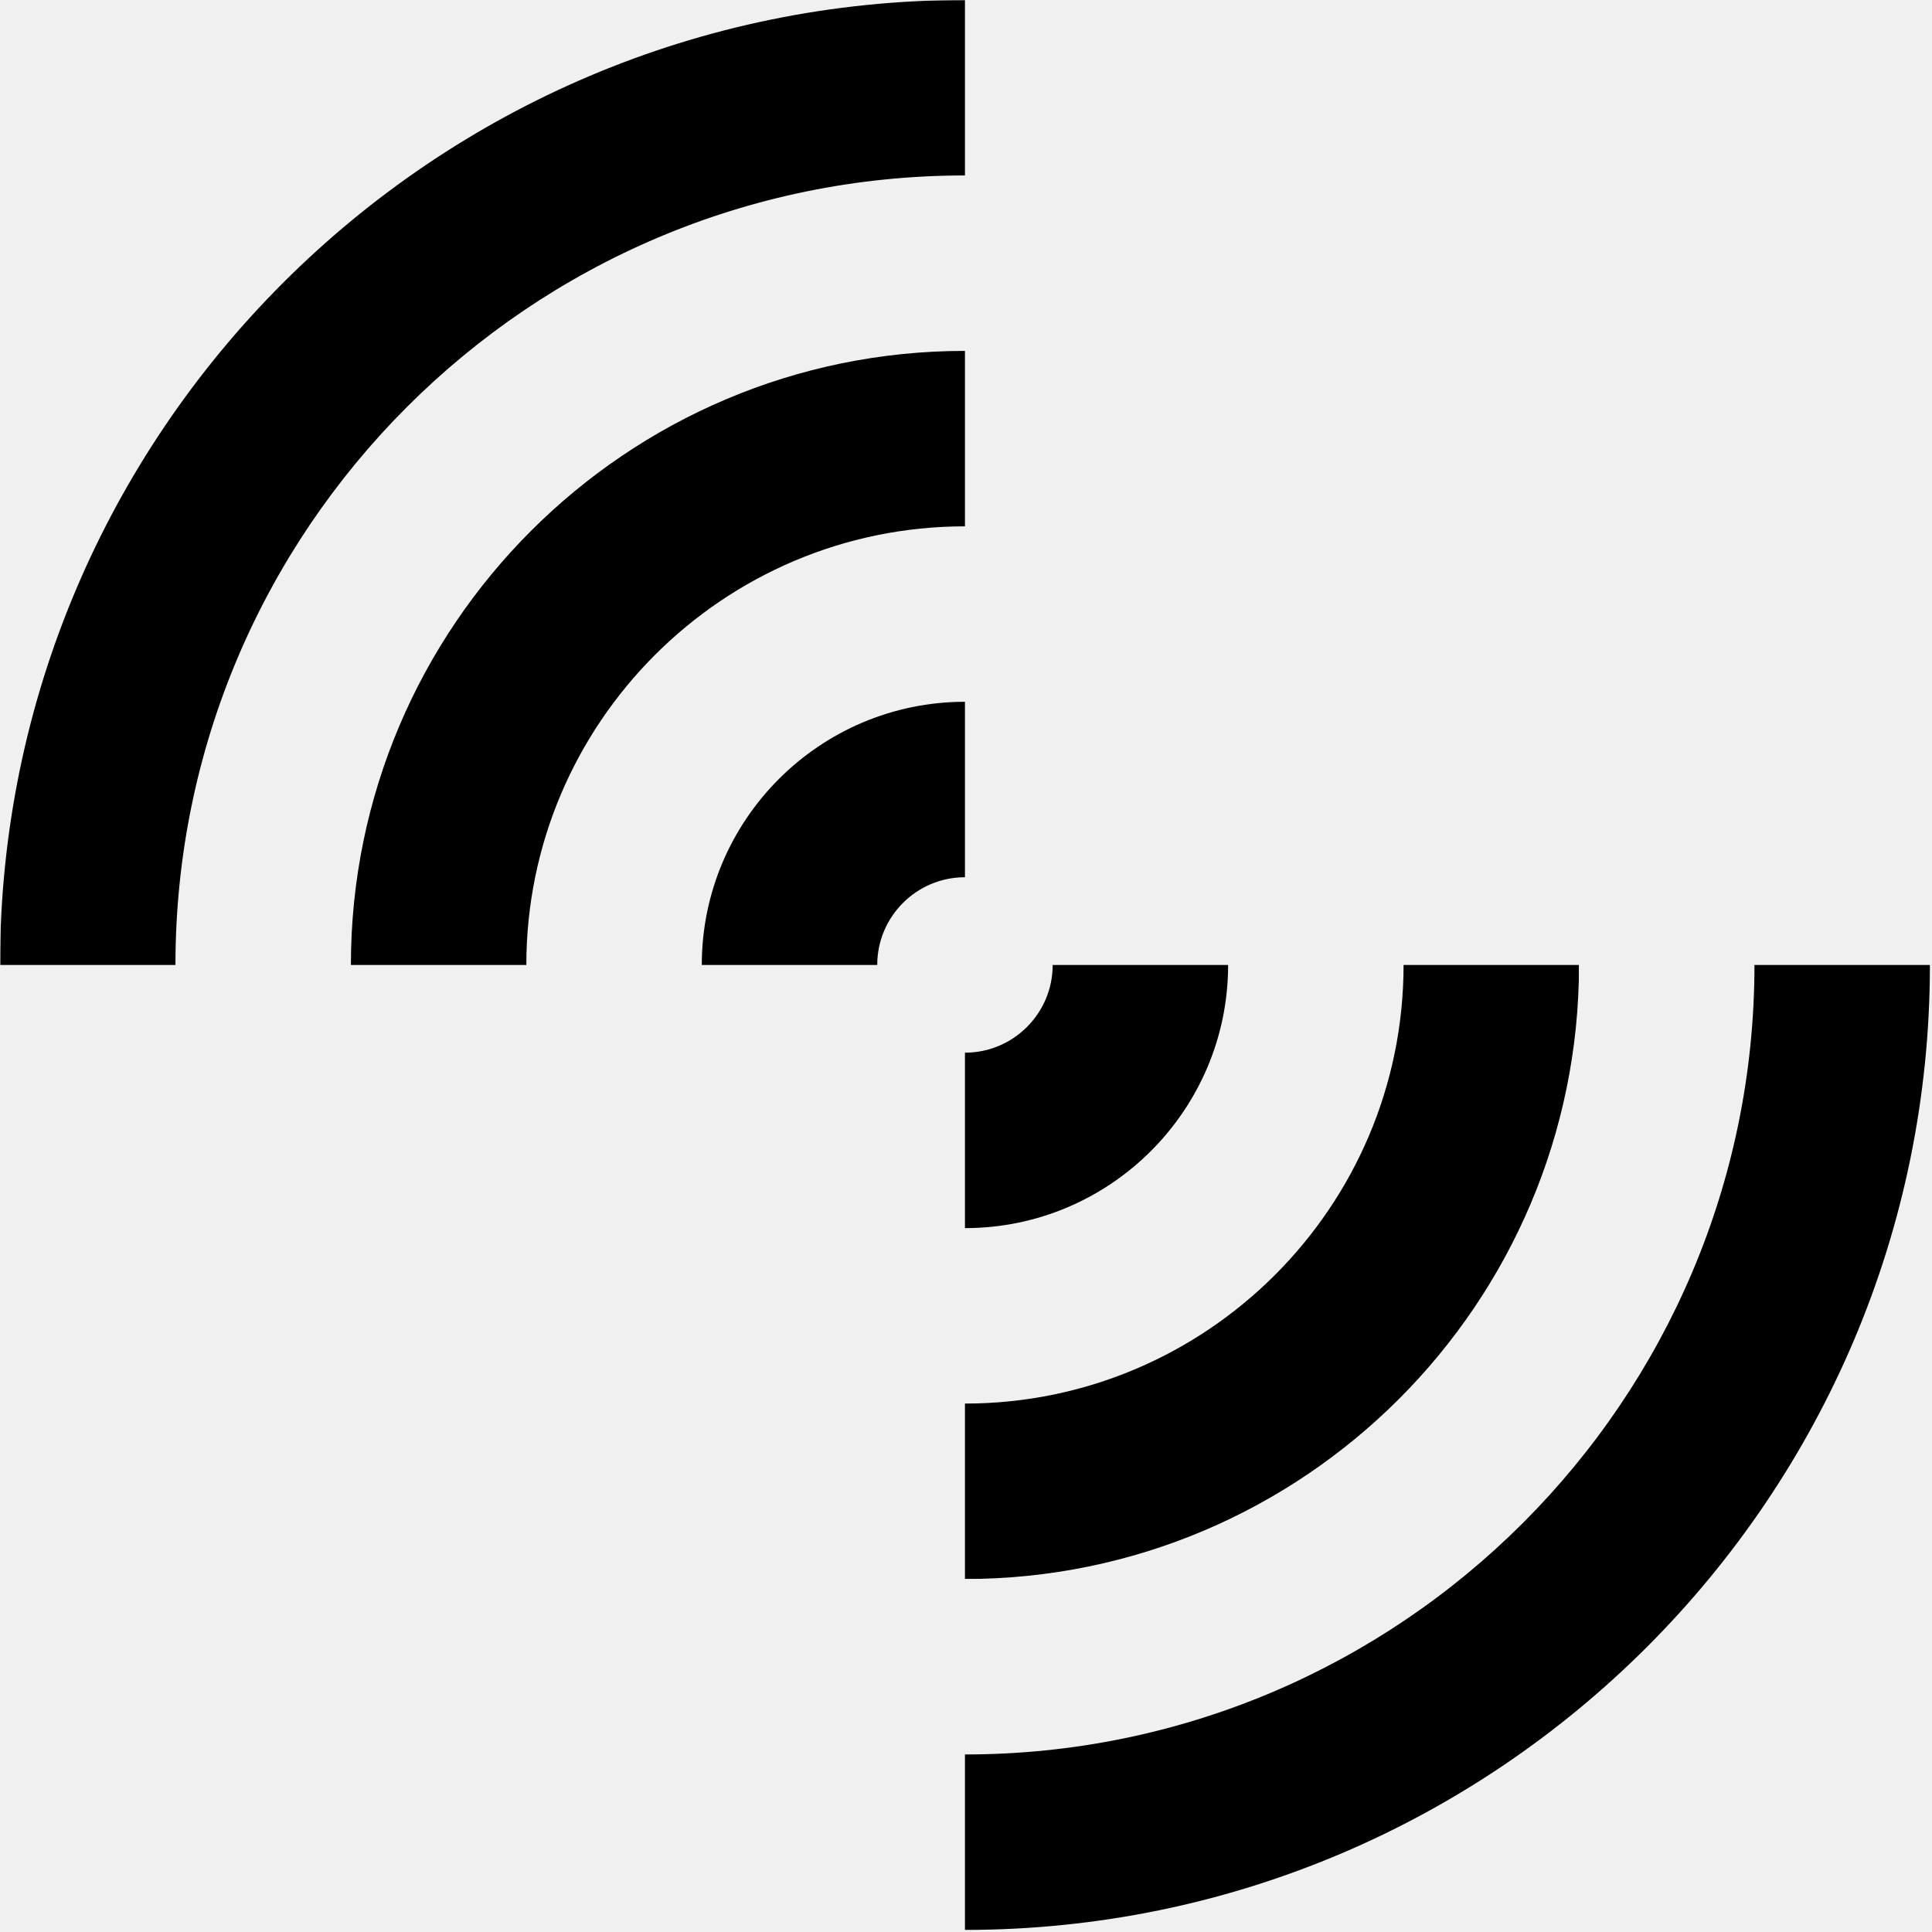
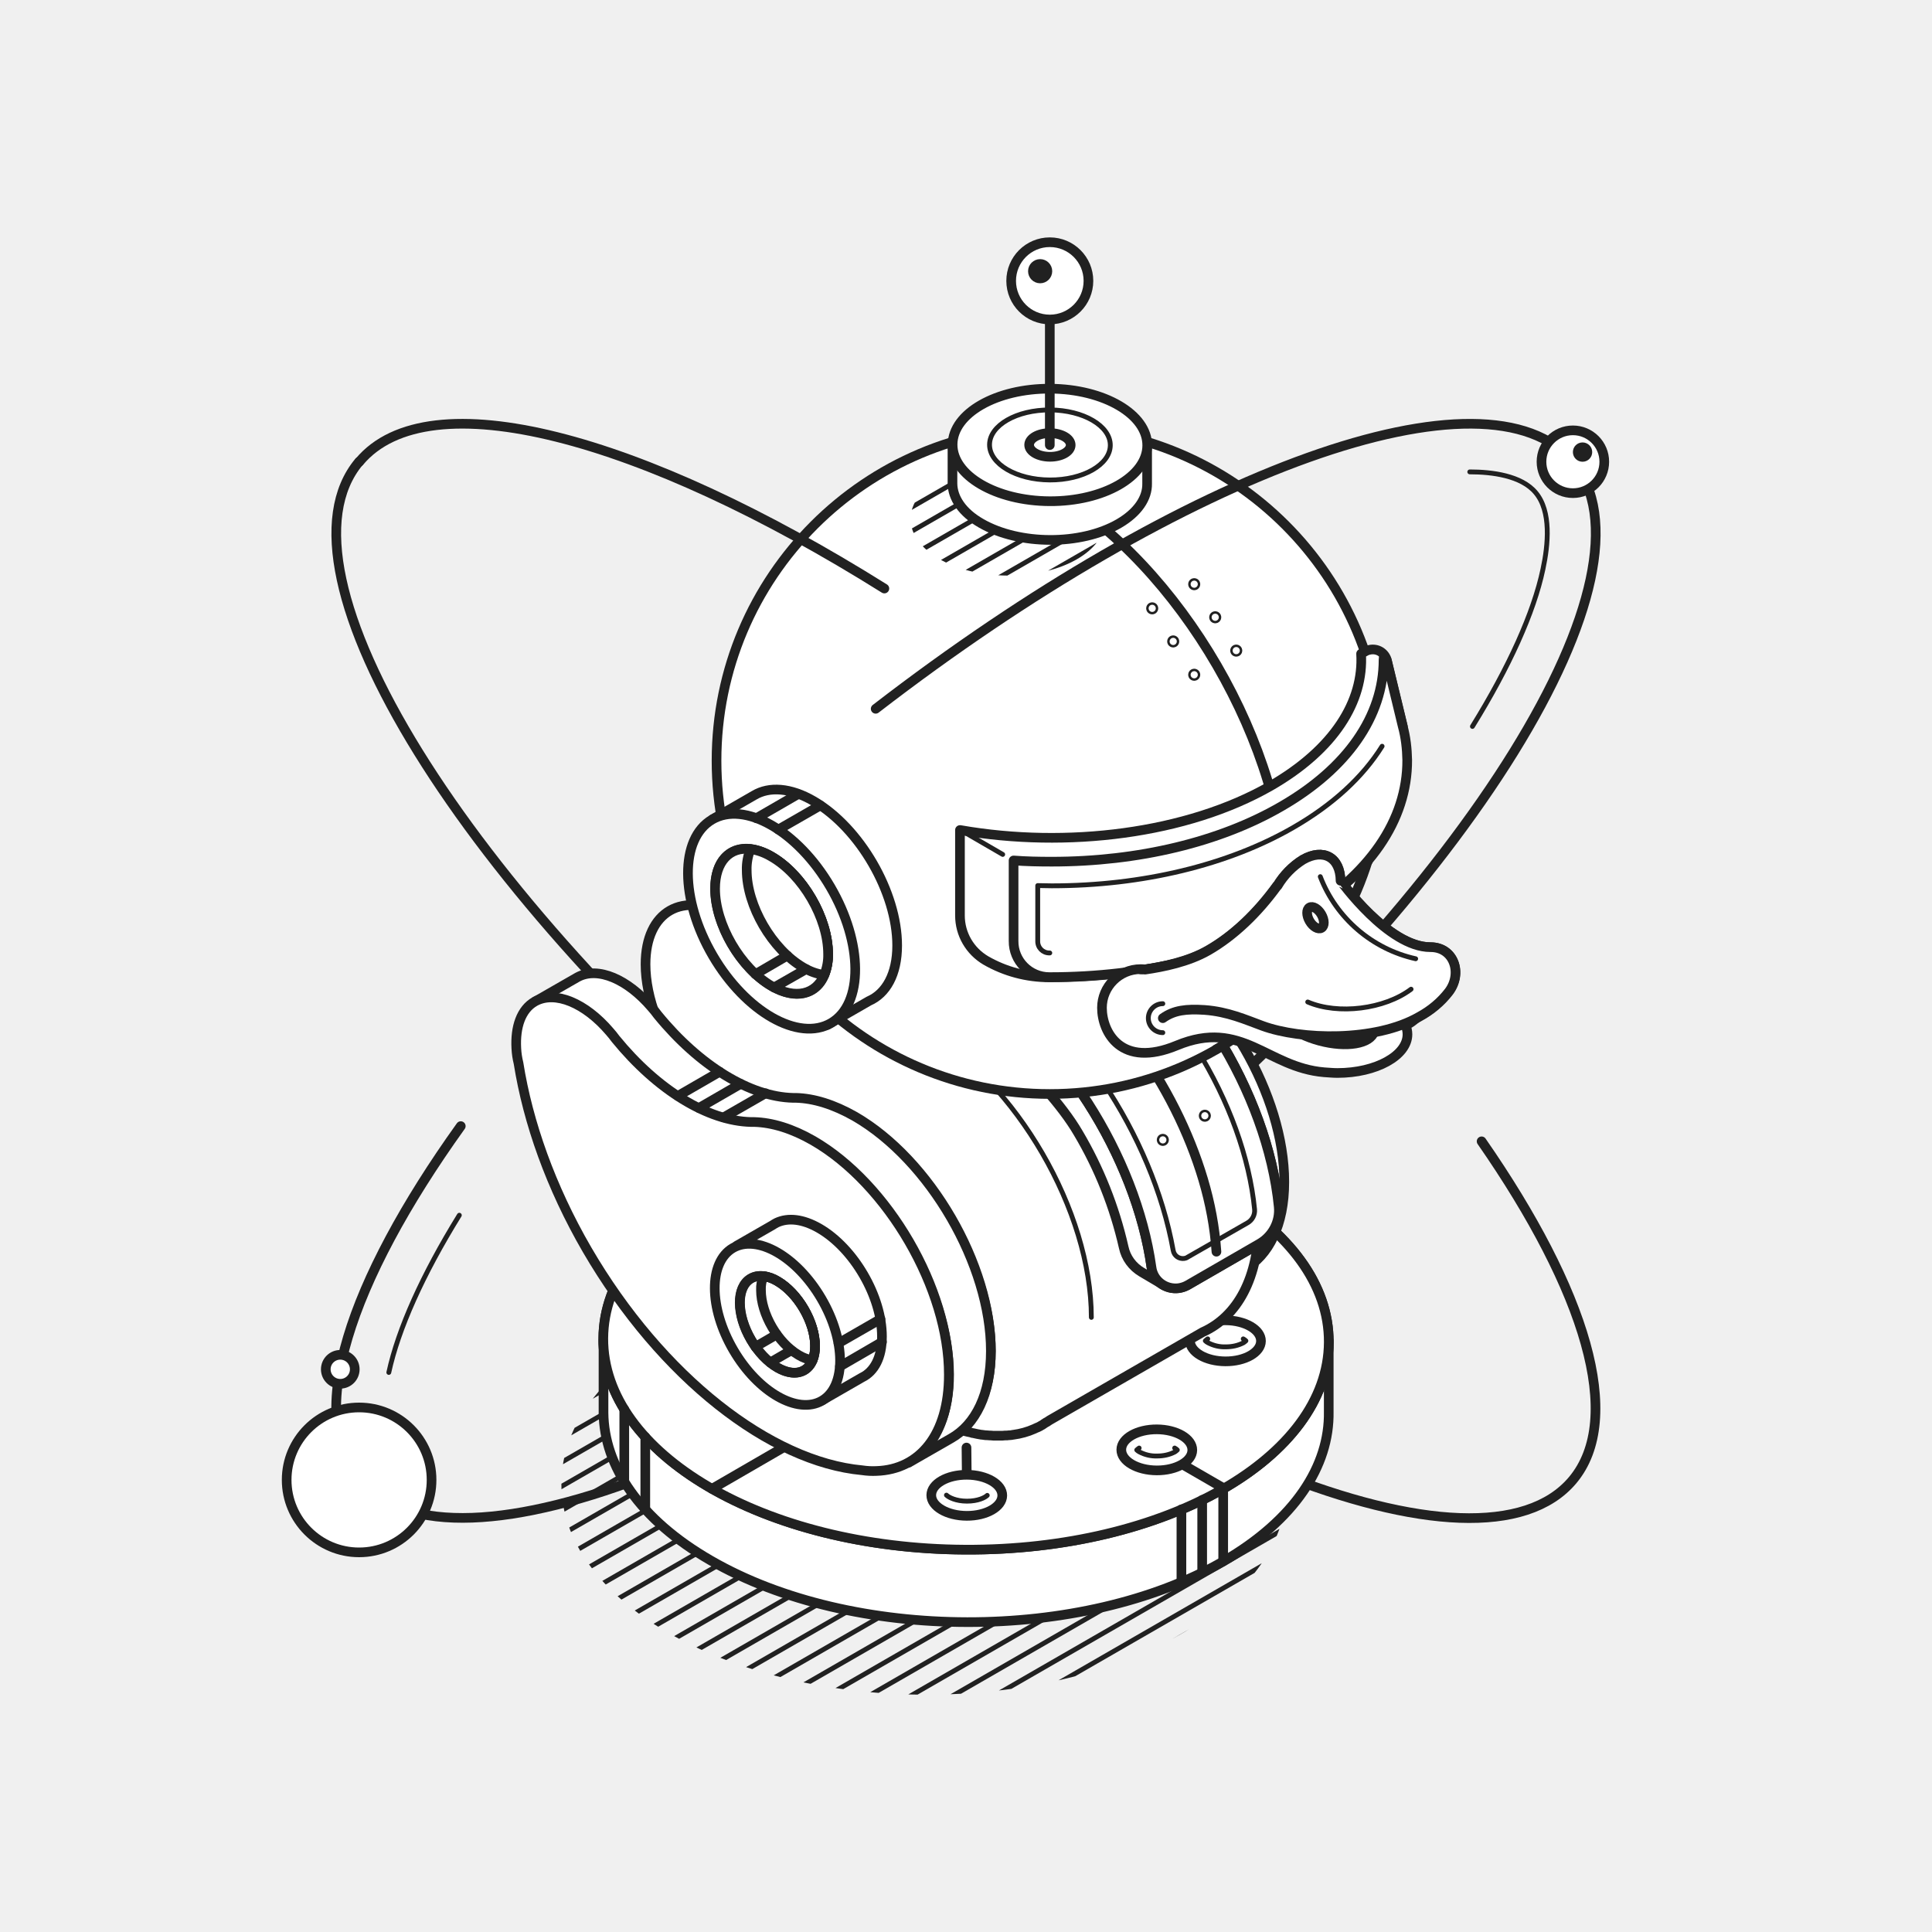
- <svg xmlns="http://www.w3.org/2000/svg" xmlns:xlink="http://www.w3.org/1999/xlink" width="111" height="111" viewBox="0 0 111 111">
-   <defs>
-     <path id="a" d="M.019.013H90.72V90.72H.019z" />
-   </defs>
-   <g fill="none" fill-rule="evenodd">
-     <path fill="#000" d="M55.44 50.4V40.32c-8.339 0-15.12 6.781-15.12 15.12H50.4c0-2.78 2.26-5.04 5.04-5.04zM55.44 70.56c8.339 0 15.12-6.781 15.12-15.12H60.48c0 2.78-2.26 5.04-5.04 5.04v10.08zM55.44 30.24V20.16c-19.455 0-35.28 15.825-35.28 35.28h10.08c0-13.896 11.304-25.2 25.2-25.2z" />
-     <g>
-       <mask id="b" fill="#fff">
-         <use xlink:href="#a" />
-       </mask>
-       <path fill="#000" d="M55.44 80.64v10.08c19.455 0 35.28-15.825 35.28-35.28H80.64c0 13.896-11.304 25.2-25.2 25.2zM0 55.44h10.08c0-25.01 20.35-45.36 45.36-45.36V0C24.87 0 0 24.87 0 55.44z" mask="url(#b)" />
+ <svg xmlns="http://www.w3.org/2000/svg" xmlns:xlink="http://www.w3.org/1999/xlink" version="1.1" id="Isolation_Mode" x="0px" y="0px" viewBox="0 0 800 800" style="enable-background:new 0 0 800 800;" xml:space="preserve">
+   <style type="text/css">
+ 	.st0{fill:none;stroke:#212121;stroke-width:4;stroke-linecap:round;stroke-linejoin:round;}
+ 	.st1{fill:none;stroke:#212121;stroke-width:2;stroke-linecap:round;stroke-linejoin:round;}
+ 	.st2{fill:#FFFFFF;stroke:#212121;stroke-width:4;stroke-linecap:round;stroke-linejoin:round;}
+ 	.st3{clip-path:url(#SVGID_2_);}
+ 	.st4{clip-path:url(#SVGID_4_);}
+ 	.st5{fill:#212121;stroke:#212121;stroke-width:4;stroke-linecap:round;stroke-linejoin:round;}
+ </style>
+   <path class="st0" d="M651.3,191.2c38.3,45.7-43.1,177.1-181.8,293.6S187.1,658.5,148.7,612.8c-22.3-26.5-4.2-81.9,42.1-146.5" />
+   <path class="st1" d="M161,568.3c3.9-18,14-40.5,29.2-65.1" />
+   <path class="st1" d="M608.6,195.4c9.2,0,21.4,1.5,27.3,8.6c6.5,7.7,5.2,21.5,3,31.7c-3.8,18-14,40.5-29.2,65.1" />
+   <circle class="st2" cx="148.7" cy="612.8" r="30" />
+   <circle class="st2" cx="140.9" cy="567" r="6" />
+   <path class="st0" d="M148.7,191.2c-38.3,45.7,43.1,177.1,181.8,293.6s282.3,173.8,320.7,128.1c21.5-25.7,5.3-78.4-37.7-140.3" />
+   <g>
+     <defs>
+       <ellipse id="SVGID_1_" transform="matrix(5.410451e-03 -1 1 5.410451e-03 -234.413 994.3013)" cx="382.6" cy="615" rx="86.7" ry="150.2" />
+     </defs>
+     <clipPath id="SVGID_2_">
+       <use xlink:href="#SVGID_1_" style="overflow:visible;" />
+     </clipPath>
+     <g class="st3">
+       <line class="st1" x1="-138.2" y1="769.1" x2="661.9" y2="308.1" />
+       <line class="st1" x1="-138.2" y1="779.1" x2="661.9" y2="318.1" />
+       <line class="st1" x1="-138.2" y1="789.1" x2="661.9" y2="328.1" />
+       <line class="st1" x1="-138.2" y1="799.1" x2="661.9" y2="338.1" />
+       <line class="st1" x1="-138.2" y1="809.1" x2="661.9" y2="348.1" />
+       <line class="st1" x1="-138.2" y1="819.1" x2="661.9" y2="358.1" />
+       <line class="st1" x1="-138.2" y1="829.1" x2="661.9" y2="368.1" />
+       <line class="st1" x1="-138.2" y1="839.1" x2="661.9" y2="378.1" />
+       <line class="st1" x1="-138.2" y1="849.1" x2="661.9" y2="388.1" />
+       <line class="st1" x1="-138.2" y1="859.1" x2="661.9" y2="398.1" />
+       <line class="st1" x1="-138.2" y1="869.1" x2="661.9" y2="408.1" />
+       <line class="st1" x1="-138.2" y1="879.1" x2="661.9" y2="418.1" />
+       <line class="st1" x1="-138.2" y1="889.1" x2="661.9" y2="428.1" />
+       <line class="st1" x1="-138.2" y1="899.1" x2="661.9" y2="438.1" />
+       <line class="st1" x1="-138.2" y1="909.1" x2="661.9" y2="448.1" />
+       <line class="st1" x1="-138.2" y1="919.1" x2="661.9" y2="458.1" />
+       <line class="st1" x1="-138.2" y1="929.1" x2="661.9" y2="468.1" />
+       <line class="st1" x1="-138.2" y1="939.1" x2="661.9" y2="478.1" />
+       <line class="st1" x1="-138.2" y1="949.1" x2="661.9" y2="488.1" />
+       <line class="st1" x1="-138.2" y1="959.1" x2="661.9" y2="498.1" />
+       <line class="st1" x1="-138.2" y1="969.1" x2="661.9" y2="508.1" />
+       <line class="st1" x1="-138.2" y1="979.1" x2="661.9" y2="518.1" />
+       <line class="st1" x1="-138.2" y1="989.1" x2="661.9" y2="528.1" />
+       <line class="st1" x1="-138.2" y1="999.1" x2="661.9" y2="538.1" />
+       <line class="st1" x1="-138.2" y1="1009.1" x2="661.9" y2="548.1" />
+       <line class="st1" x1="-138.2" y1="1019.1" x2="661.9" y2="558.1" />
+       <line class="st1" x1="-138.2" y1="1029.1" x2="661.9" y2="568.1" />
+       <line class="st1" x1="-138.2" y1="1039.1" x2="661.9" y2="578.1" />
+       <line class="st1" x1="-138.2" y1="1049.1" x2="661.9" y2="588.1" />
+       <line class="st1" x1="-138.2" y1="1059.1" x2="661.9" y2="598.1" />
+       <line class="st1" x1="-138.2" y1="1069.1" x2="661.9" y2="608.1" />
+       <line class="st1" x1="-138.2" y1="1079.1" x2="661.9" y2="618.1" />
+       <line class="st1" x1="-138.2" y1="1089.1" x2="661.9" y2="628.1" />
+       <line class="st1" x1="-138.2" y1="1099.1" x2="661.9" y2="638.1" />
+       <line class="st1" x1="-138.2" y1="1109.1" x2="661.9" y2="648.1" />
    </g>
-     <path fill="#000" d="M110.88 55.44H100.8c0 25.01-20.35 45.36-45.36 45.36v10.08c30.57 0 55.44-24.87 55.44-55.44z" />
  </g>
+   <path class="st2" d="M550.2,584.5V555h-9.6c-7.3-11.3-18.9-22-34.7-31.1c-58.8-34-153.9-34.1-212.4-0.4c-16,9.2-27.5,20-34.7,31.5  h-8.9v30l0,0c0.2,22.1,15,44.2,44.3,61.1c58.8,34,153.9,34.1,212.4,0.4C536.1,629.4,550.6,607,550.2,584.5z" />
+   <ellipse transform="matrix(5.410451e-03 -1 1 5.410451e-03 -157.1486 951.9761)" class="st2" cx="400" cy="555" rx="86.7" ry="150.2" />
+   <ellipse transform="matrix(5.410451e-03 -1 1 5.410451e-03 -157.1486 951.9761)" class="st2" cx="400" cy="555" rx="37.4" ry="64.7" />
+   <ellipse transform="matrix(5.410451e-03 -1 1 5.410451e-03 -157.1486 951.9761)" class="st2" cx="400" cy="555" rx="86.7" ry="150.2" />
+   <path class="st0" d="M399.7,493c59.3,0.1,107.6,28,107.8,62.2" />
+   <path class="st0" d="M399.9,528.2c25.6,0,46.5,12.1,46.5,26.9s-20.6,26.8-46.2,26.7s-46.5-12.1-46.5-26.9" />
+   <ellipse transform="matrix(5.410451e-03 -1 1 5.410451e-03 -157.1486 951.9761)" class="st0" cx="400" cy="555" rx="12.7" ry="22" />
+   <ellipse transform="matrix(5.410451e-03 -1 1 5.410451e-03 -203.2076 905.5051)" class="st2" cx="353.6" cy="554.9" rx="8.5" ry="14.7" />
+   <ellipse transform="matrix(5.410451e-03 -1 1 5.410451e-03 -130.4937 925.2057)" class="st2" cx="399.9" cy="528.2" rx="8.5" ry="14.7" />
+   <ellipse transform="matrix(9.999500e-03 -0.9999 0.9999 9.999500e-03 -97.6831 891.7545)" class="st2" cx="401.5" cy="495.2" rx="8.5" ry="14.7" />
+   <ellipse transform="matrix(5.409670e-03 -1 1 5.409670e-03 -50.5008 1059.608)" class="st2" cx="507.4" cy="555.2" rx="8.5" ry="14.7" />
+   <path class="st1" d="M514.8,554.4c0.4,0.2,0.8,0.5,1.1,0.8c-0.3,0.3-0.6,0.5-1,0.8c-2.3,1.2-4.8,1.7-7.3,1.7  c-2.6,0.1-5.1-0.5-7.4-1.7c-0.4-0.2-0.8-0.5-1.1-0.8c0.3-0.3,0.7-0.6,1-0.8" />
+   <line class="st0" x1="505.9" y1="493.9" x2="454.2" y2="523.7" />
+   <line class="st0" x1="337.8" y1="591.6" x2="294.8" y2="616.5" />
+   <line class="st0" x1="479.1" y1="600.3" x2="506.8" y2="616.3" />
+   <line class="st0" x1="288.9" y1="554.8" x2="323.1" y2="554.9" />
+   <ellipse transform="matrix(5.410451e-03 -1 1 5.410451e-03 -267.446 840.675)" class="st2" cx="288.9" cy="554.8" rx="8.5" ry="14.7" />
+   <line class="st0" x1="400.4" y1="619.2" x2="400.2" y2="599.4" />
+   <ellipse transform="matrix(5.410451e-03 -1 1 5.410451e-03 -220.9457 1016.127)" class="st2" cx="400.3" cy="619.1" rx="8.5" ry="14.7" />
+   <path class="st1" d="M408.8,619.2c-0.9,0.9-3.8,2.4-8.4,2.4l0,0c-4.6,0-7.6-1.6-8.5-2.5" />
+   <ellipse transform="matrix(5.410451e-03 -1 1 5.410451e-03 -123.8851 1076.113)" class="st2" cx="479" cy="600.3" rx="8.5" ry="14.7" />
+   <path class="st1" d="M486.4,599.6c0.4,0.2,0.8,0.5,1.1,0.8c-0.3,0.3-0.6,0.5-1,0.8c-2.3,1.2-4.8,1.7-7.3,1.7  c-2.6,0.1-5.1-0.5-7.4-1.7c-0.4-0.2-0.8-0.5-1.1-0.8c0.3-0.3,0.6-0.5,1-0.8" />
+   <ellipse transform="matrix(9.999500e-03 -0.9999 0.9999 9.999500e-03 -258.342 927.7143)" class="st2" cx="339.3" cy="594.3" rx="8.5" ry="14.7" />
+   <ellipse transform="matrix(0.8645 -0.5026 0.5026 0.8645 -166.4906 300.6317)" class="st2" cx="474.4" cy="459.1" rx="43.5" ry="75.3" />
+   <path class="st2" d="M531.8,489.4c0-35.7-25.2-79.1-56.3-97.1c-8.7-5-17-7.5-24.4-7.7h-1.2c-17.7-0.4-38.8-13.2-56.1-34.4  c-0.8-1.1-1.6-2.1-2.5-3.1c-10-11.7-22.5-17.1-30.9-12.4c-5.7,3.2-8.2,10.5-7.7,19.4c0.1,2.1,0.4,4.1,0.9,6.1  c3.9,24.5,13.3,51.3,28.4,77.3c26.6,45.9,64.1,78,98.2,88.2l0,0l17.4,10l17.6-10.1C525.4,519.9,531.8,507.3,531.8,489.4z" />
+   <ellipse transform="matrix(0.8633 -0.5047 0.5047 0.8633 -173.4116 296.5504)" class="st2" cx="460.7" cy="468.4" rx="43.7" ry="75.7" />
+   <path class="st2" d="M458.1,402.3c-8.8-5-17-7.5-24.4-7.7h-1.2c-17.8-0.4-38.8-13.2-56.1-34.4c-0.8-1.1-1.6-2.1-2.5-3.1  c-10-11.7-22.5-17.1-30.9-12.4c-5.7,3.2-8.2,10.5-7.7,19.4c0.1,2.1,0.4,4.1,0.9,6.1c3.9,24.5,13.3,51.3,28.4,77.3  c30.8,53.1,76.1,87.8,113.9,91.3c2,0.3,4,0.4,6,0.3c17.8-0.6,29.9-15.1,29.9-39.8C514.4,463.7,489.2,420.2,458.1,402.3z" />
+   <path class="st2" d="M521.3,505.5c0-43.9-31-97.4-69.3-119.5c-20.8-12-39.4-12.3-52.1-3l0,0l-46,26.5l-52-30  c-19.1-11-34.6-2.2-34.6,19.8c0,14.1,6.4,30.1,16,42.7l53.2,97.1l0.2-0.4c4.5,7.2,9.5,13.9,15,20.3l0.2,0.3c0.7,0.8,1.5,1.7,2.2,2.5  l0.7,0.8l2,2.1l1,1c0.6,0.6,1.3,1.3,1.9,1.9l1.2,1.2l1.8,1.7l1.4,1.2l1.7,1.5c0.5,0.4,1,0.9,1.5,1.3s1.1,0.9,1.6,1.3  s1.1,0.9,1.7,1.3l1.6,1.2c0.6,0.5,1.2,0.9,1.9,1.4l1.4,1c0.7,0.5,1.5,1,2.2,1.5c0.4,0.3,0.8,0.5,1.2,0.8c1.1,0.7,2.3,1.4,3.4,2.1  c0.6,0.4,1.2,0.7,1.9,1l0.6,0.3c0.4,0.2,0.8,0.5,1.2,0.7l0.7,0.4l1.1,0.6l0.8,0.4l1.1,0.5l0.8,0.3l1.1,0.5l0.8,0.3l1.1,0.4l0.8,0.3  l1,0.4l0.7,0.3l1.1,0.4l0.7,0.2l1.1,0.3l0.6,0.2l1.2,0.3l0.5,0.1c0.5,0.1,1,0.2,1.5,0.4h0.2c1.2,0.3,2.3,0.5,3.5,0.7h0.2l1.5,0.2  h0.4c0.4,0,0.9,0.1,1.3,0.1h0.4l1.2,0.1h0.4h1.2h2l1.2-0.1h0.3c0.4,0,0.8,0,1.3-0.1h0.3c0.5,0,0.9-0.1,1.4-0.2h0.1  c3-0.4,5.9-1.2,8.6-2.4l0,0c0.4-0.2,0.9-0.4,1.3-0.6h0.1c0.4-0.2,0.8-0.4,1.2-0.6l0.1-0.1c0.4-0.2,0.8-0.4,1.2-0.7l0.1-0.1l1.1-0.7  h0.1c0.4-0.3,0.8-0.5,1.2-0.8l0,0l63.4-36.5l0,0C512.3,545.2,521.3,529.2,521.3,505.5z" />
+   <line class="st0" x1="258.5" y1="613.6" x2="258.5" y2="583.6" />
+   <path class="st2" d="M481.6,532c0,0-2.7-59.9-51.9-107L395,414.8c0,0,37.6,30.5,51.5,54.4c8.7,14.7,15,30.6,18.8,47.3  c0.9,4.3,3.6,8,7.5,10.3L481.6,532" />
+   <path class="st2" d="M400,406.1c38.5,22.2,70.4,72.9,76.8,118.7c0.7,5.5,5.8,9.3,11.3,8.6c1.3-0.2,2.5-0.6,3.6-1.2l29.8-17.2  c5.4-3.1,8.6-9.1,8-15.3c-4.6-47-37.5-100.5-77.4-123.6" />
+   <path class="st2" d="M400,406.1c38.5,22.2,70.4,72.9,76.8,118.7c0.7,5.5,5.8,9.3,11.3,8.6c1.3-0.2,2.5-0.6,3.6-1.2l29.8-17.2  c5.4-3.1,8.6-9.1,8-15.3c-4.6-47-37.5-100.5-77.4-123.6L400,406.1z" />
+   <path class="st0" d="M426,391.1c32.6,18.8,60.5,58,72.2,97.3c2.9,9.7,4.8,19.8,5.5,29.9" />
+   <path class="st1" d="M405,397.5c38.9,22.5,72.2,72.4,80.8,120.3c0.4,2.2,2.4,3.6,4.6,3.3c0.5-0.1,0.9-0.2,1.3-0.5l24.8-14.2  c2-1.1,3.2-3.3,3-5.6c-2.1-21.4-10.6-45-24-66.5s-30.7-39.1-48.5-49.4" />
+   <line class="st0" x1="267.2" y1="625" x2="267.2" y2="595" />
+   <line class="st0" x1="497.8" y1="651.1" x2="497.8" y2="621.1" />
+   <line class="st0" x1="506.5" y1="646.5" x2="506.5" y2="616.5" />
+   <line class="st0" x1="489.2" y1="655.1" x2="489.2" y2="625" />
+   <path class="st1" d="M382.6,426c38.3,22.1,69.3,75.6,69.3,119.5" />
+   <circle class="st2" cx="434.7" cy="315" r="138" />
+   <g>
+     <defs>
+       <ellipse id="SVGID_3_" transform="matrix(5.410451e-03 -1 1 5.410451e-03 200.0907 631.1749)" cx="417.3" cy="215" rx="23.3" ry="40.3" />
+     </defs>
+     <clipPath id="SVGID_4_">
+       <use xlink:href="#SVGID_3_" style="overflow:visible;" />
+     </clipPath>
+     <g class="st4">
+       <line class="st1" x1="-118.5" y1="325.8" x2="681.6" y2="-135.2" />
+       <line class="st1" x1="-118.5" y1="335.8" x2="681.6" y2="-125.2" />
+       <line class="st1" x1="-118.5" y1="345.8" x2="681.6" y2="-115.2" />
+       <line class="st1" x1="-118.5" y1="355.8" x2="681.6" y2="-105.2" />
+       <line class="st1" x1="-118.5" y1="365.8" x2="681.6" y2="-95.2" />
+       <line class="st1" x1="-118.5" y1="375.8" x2="681.6" y2="-85.2" />
+       <line class="st1" x1="-118.5" y1="385.8" x2="681.6" y2="-75.2" />
+       <line class="st1" x1="-118.5" y1="395.8" x2="681.6" y2="-65.2" />
+       <line class="st1" x1="-118.5" y1="405.8" x2="681.6" y2="-55.2" />
+       <line class="st1" x1="-118.5" y1="415.8" x2="681.6" y2="-45.2" />
+       <line class="st1" x1="-118.5" y1="425.8" x2="681.6" y2="-35.2" />
+       <line class="st1" x1="-118.5" y1="435.8" x2="681.6" y2="-25.2" />
+       <line class="st1" x1="-118.5" y1="445.8" x2="681.6" y2="-15.2" />
+       <line class="st1" x1="-118.5" y1="455.8" x2="681.6" y2="-5.2" />
+       <line class="st1" x1="-118.5" y1="465.8" x2="681.6" y2="4.8" />
+       <line class="st1" x1="-118.5" y1="475.8" x2="681.6" y2="14.8" />
+       <line class="st1" x1="-118.5" y1="485.8" x2="681.6" y2="24.8" />
+       <line class="st1" x1="-118.5" y1="495.8" x2="681.6" y2="34.8" />
+       <line class="st1" x1="-118.5" y1="505.8" x2="681.6" y2="44.8" />
+       <line class="st1" x1="-118.5" y1="515.8" x2="681.6" y2="54.8" />
+       <line class="st1" x1="-118.5" y1="525.8" x2="681.6" y2="64.8" />
+       <line class="st1" x1="-118.5" y1="535.8" x2="681.6" y2="74.8" />
+       <line class="st1" x1="-118.5" y1="545.8" x2="681.6" y2="84.8" />
+       <line class="st1" x1="-118.5" y1="555.8" x2="681.6" y2="94.8" />
+       <line class="st1" x1="-118.5" y1="565.8" x2="681.6" y2="104.8" />
+       <line class="st1" x1="-118.5" y1="575.8" x2="681.6" y2="114.8" />
+       <line class="st1" x1="-118.5" y1="585.8" x2="681.6" y2="124.8" />
+       <line class="st1" x1="-118.5" y1="595.8" x2="681.6" y2="134.8" />
+       <line class="st1" x1="-118.5" y1="605.8" x2="681.6" y2="144.8" />
+       <line class="st1" x1="-118.5" y1="615.8" x2="681.6" y2="154.8" />
+       <line class="st1" x1="-118.5" y1="625.8" x2="681.6" y2="164.8" />
+       <line class="st1" x1="-118.5" y1="635.8" x2="681.6" y2="174.8" />
+       <line class="st1" x1="-118.5" y1="645.8" x2="681.6" y2="184.8" />
+       <line class="st1" x1="-118.5" y1="655.8" x2="681.6" y2="194.8" />
+       <line class="st1" x1="-118.5" y1="665.8" x2="681.6" y2="204.8" />
+     </g>
+   </g>
+   <path class="st0" d="M434.7,202.7c54,31.2,97.9,106.8,97.9,168.8c0,31.2-11.1,53-29,63" />
+   <path class="st2" d="M475,200.3v-16h-80.6v16l0,0c0.1,5.9,4,11.9,11.9,16.4c15.8,9.1,41.3,9.2,57,0.1  C471.2,212.2,475.1,206.2,475,200.3z" />
+   <ellipse transform="matrix(5.410451e-03 -1 1 5.410451e-03 248.0967 617.9493)" class="st2" cx="434.7" cy="184.3" rx="23.3" ry="40.3" />
+   <ellipse transform="matrix(5.410451e-03 -1 1 5.410451e-03 248.0967 617.9493)" class="st1" cx="434.7" cy="184.3" rx="14.5" ry="25" />
+   <ellipse transform="matrix(5.410451e-03 -1 1 5.410451e-03 248.0967 617.9493)" class="st2" cx="434.7" cy="184.3" rx="4.9" ry="8.6" />
+   <line class="st0" x1="434.7" y1="116.3" x2="434.7" y2="184.3" />
+   <circle class="st2" cx="434.7" cy="116.3" r="16" />
+   <ellipse transform="matrix(0.8645 -0.5026 0.5026 0.8645 -217.7175 248.992)" class="st2" cx="353" cy="528.3" rx="43.5" ry="75.3" />
+   <path class="st2" d="M410.3,559.4c0-30.9-19.8-68-45.7-87.3l0,0c-2.6-1.9-5.2-3.7-8-5.3c-13.9-8-26.6-9.3-36.1-4.8l0,0  c-1.3,0.6-2.6,1.3-3.8,2.2l-13.9,8l72.9,132.6l17.6-10.1l0,0C403.8,589.3,410.3,577.1,410.3,559.4z" />
+   <path class="st2" d="M410.3,559.4c0-35.7-25.2-79.1-56.3-97.1c-8.8-5-17-7.5-24.4-7.7h-1.2c-17.7-0.4-38.8-13.2-56.1-34.4  c-0.8-1.1-1.6-2.1-2.5-3.1c-9.9-11.6-22.2-17-30.6-12.5l0,0l-17.6,10.1l9.6,5.6c-0.1,1.3,0,2.6,0.1,3.8c0.1,2.1,0.4,4.1,0.9,6.1  c3.9,24.5,13.3,51.3,28.4,77.3c26.6,45.9,64.1,78.1,98.2,88.2l0,0l17.4,10l17.6-10.1C403.9,589.9,410.3,577.3,410.3,559.4z" />
+   <ellipse transform="matrix(0.8633 -0.5047 0.5047 0.8633 -225.344 244.812)" class="st2" cx="339.3" cy="538.4" rx="43.7" ry="75.7" />
+   <path class="st2" d="M336.7,472.3c-8.7-5-17-7.5-24.4-7.7H311c-17.8-0.4-38.8-13.2-56.1-34.4c-0.8-1.1-1.6-2.1-2.5-3.1  c-10-11.7-22.5-17.1-30.9-12.4c-5.7,3.2-8.2,10.5-7.7,19.4c0.1,2.1,0.4,4.1,0.9,6.1c3.9,24.5,13.3,51.3,28.4,77.3  c30.9,53.1,76.1,87.8,113.9,91.3c2,0.3,4,0.4,6,0.3c17.8-0.6,29.9-15.1,29.9-39.8C393,533.7,367.7,490.2,336.7,472.3z" />
+   <path class="st2" d="M365.2,553.4c0-16.5-11.6-36.5-26-44.8c-6.8-3.9-12.9-4.5-17.6-2.3l0,0c-0.6,0.3-1.1,0.6-1.7,1l-14.8,8.5  l35.3,64.1l16.5-9.5C362.1,567.9,365.2,562,365.2,553.4z" />
+   <ellipse transform="matrix(0.8633 -0.5047 0.5047 0.8633 -232.7623 237.4218)" class="st2" cx="321.9" cy="548.4" rx="21.1" ry="36.6" />
+   <line class="st0" x1="298" y1="443.8" x2="280.7" y2="453.8" />
+   <line class="st0" x1="306.7" y1="448.8" x2="289.4" y2="458.8" />
+   <line class="st0" x1="317" y1="452.7" x2="299.6" y2="462.7" />
+   <ellipse transform="matrix(0.8633 -0.5047 0.5047 0.8633 -232.7623 237.4218)" class="st0" cx="321.9" cy="548.4" rx="12.7" ry="22" />
+   <path class="st0" d="M337.5,557.4c0,2-0.3,4-1,5.8c-2.2,5.4-7.9,6.9-14.5,3.1c-8.6-5-15.6-17-15.6-26.9c0-7.5,4.1-11.6,9.8-11  c2.1,0.3,4,1,5.8,2.1C330.5,535.5,337.5,547.5,337.5,557.4z" />
+   <path class="st0" d="M337.5,557.4c0,2-0.3,4-1,5.8c-2.1-0.3-4-1-5.8-2.1c-8.6-5-15.6-17-15.6-26.9c-0.1-2,0.3-4,1-5.8  c2.1,0.3,4,1,5.8,2.1C330.5,535.5,337.5,547.5,337.5,557.4z" />
+   <line class="st0" x1="364.6" y1="546.2" x2="347.2" y2="556.2" />
+   <line class="st0" x1="365.2" y1="555.7" x2="347.8" y2="565.8" />
+   <line class="st0" x1="321.6" y1="552.6" x2="312.8" y2="557.7" />
+   <line class="st0" x1="327.7" y1="559.1" x2="318.9" y2="564.2" />
+   <path class="st2" d="M580.9,300.8l-6.6-27.3c-0.8-3.2-4-5.2-7.3-4.4c-0.6,0.1-1.1,0.3-1.6,0.6l-1.8,1c1.2,19.7-11.2,39.6-37.4,54.7  c-34.7,19.9-84.5,26-128.6,18.3h-0.1v35.4c0,7.7,4.1,14.7,10.7,18.6l0,0c8,4.6,17,7,26.3,7h0.2c38.9,0,75.6-8.9,103.2-25  c11.7-6.8,21.2-14.6,28.5-23.1c4.2-13.4,6.4-27.4,6.3-41.5c0-3.1-0.1-6.2-0.3-9.3L580.9,300.8z" />
+   <path class="st2" d="M582.7,314.7c0.1,24.9-15.8,48-44.8,64.9c-27.6,16.1-64.3,25-103.2,25h-0.2c-8.2,0-14.9-6.7-14.8-15v-33.3l0,0  c5.2,0.4,10.5,0.5,15.8,0.5c35.8,0,69.6-8.1,95.1-22.9c27.2-15.7,42.3-37.3,42.3-60.7c0-2.6,1.3,0.1,1.3,0.1l6.6,27.3  C582.1,305.3,582.6,310,582.7,314.7z" />
+   <path class="st1" d="M434.7,394.6h-0.2c-2.7,0-4.9-2.2-4.8-5v-22.9c1.9,0,3.9,0.1,5.8,0.1c37.5,0,73.1-8.6,100.1-24.2  c16.3-9.4,28.7-20.8,36.7-33.6" />
+   <line class="st1" x1="397.6" y1="343.6" x2="415.2" y2="353.8" />
+   <path class="st2" d="M592.3,392.2h-0.1c-17.5,0-37.2-27.5-37.2-27.5c-0.1-9.7-7-13.6-15.6-8.7c-4.3,2.7-7.9,6.4-10.5,10.7h-0.1  c-8.1,11.2-17.9,20.7-28.6,26.8c-8.2,4.7-18.6,6.8-26.2,7.9c-0.6-0.1-1.1-0.1-1.7-0.1c-8.8,0-16,7.2-16,16c0,10.1,7.9,25.2,31,15.6  c27-11.2,37.3,9.1,61,11.1c1.8,0.1,3.6,0.3,5.5,0.3c16,0,29-7.2,29-16c0-1.3-0.3-2.6-0.8-3.8c2.7-1,3.3-2.2,5.6-3.6  c4.8-2.6,9-6.2,12.3-10.4C605.7,402.9,601.9,392.2,592.3,392.2z" />
+   <ellipse transform="matrix(0.2593 -0.9658 0.9658 0.2593 -0.8293 842.5423)" class="st2" cx="548.9" cy="421.8" rx="9.5" ry="20.8" />
+   <path class="st2" d="M472.4,401.4c0.6,0,1.1,0,1.7,0.1c7.6-1.1,18-3.2,26.2-7.9c10.6-6.1,20.5-15.6,28.6-26.8h0.1  c2.6-4.4,6.2-8.1,10.5-10.8c8.5-4.9,15.5-1,15.6,8.7c0.1,0,19.7,27.5,37.2,27.5h0.1c9.6,0,13.3,10.7,7.6,18.4  c-3.3,4.3-7.5,7.8-12.3,10.4c-18.2,10.5-49.1,9.6-64.9,3.8c-7.1-2.6-14.4-5.9-24-6.6c-7.6-0.5-12.7,0.1-17.3,3.4" />
+   <path class="st1" d="M586.2,397c-18-4-32.9-16.8-39.5-34" />
+   <path class="st1" d="M584.3,409.6c-11,8.3-30.2,10.7-42.8,5.3" />
+   <ellipse transform="matrix(0.8633 -0.5047 0.5047 0.8633 -117.3156 326.862)" class="st0" cx="544.7" cy="380" rx="2.8" ry="4.9" />
+   <path class="st0" d="M362.6,293.5C490.8,194.6,615.9,149,651.3,191.2" />
+   <circle class="st2" cx="651.3" cy="191.2" r="13" />
+   <path class="st0" d="M366.2,243.7c-100.7-63.1-188.7-86.8-217.4-52.5" />
+   <circle class="st2" cx="494.5" cy="279.4" r="0.5" />
+   <circle class="st2" cx="511.9" cy="269.4" r="0.5" />
+   <circle class="st2" cx="481.5" cy="472" r="0.5" />
+   <circle class="st2" cx="498.9" cy="462" r="0.5" />
+   <circle class="st2" cx="485.8" cy="265.6" r="0.5" />
+   <circle class="st2" cx="503.2" cy="255.6" r="0.5" />
+   <circle class="st2" cx="477.1" cy="251.9" r="0.5" />
+   <circle class="st2" cx="494.5" cy="241.9" r="0.5" />
+   <path class="st1" d="M481.5,427.6c-3.3,0-6-2.7-6-6s2.7-6,6-6" />
+   <path class="st2" d="M371.5,391.5c0-22-15.5-48.7-34.6-59.8c-9.6-5.6-18.4-6.1-24.6-2.4l0,0l-17.2,9.9v20.5l7.4-4.3  c1.7,21.1,16.5,45.4,34.5,55.8c1.8,1,3.7,2,5.6,2.7v10.5l17.2-9.9l0,0C366.9,411.4,371.5,403.4,371.5,391.5z" />
+   <ellipse transform="matrix(0.8633 -0.5047 0.5047 0.8633 -148.8636 213.3896)" class="st2" cx="319.5" cy="381.5" rx="28.2" ry="48.8" />
+   <ellipse transform="matrix(0.8633 -0.5047 0.5047 0.8633 -148.8636 213.3896)" class="st2" cx="319.5" cy="381.5" rx="19" ry="33" />
+   <path class="st2" d="M342.9,395c0.1,3-0.5,6-1.6,8.7c-3.4,8.1-11.9,10.3-21.8,4.6c-12.9-7.5-23.4-25.5-23.4-40.3  c0-11.3,6.1-17.5,14.7-16.4c3.1,0.4,6,1.5,8.7,3.1C332.4,362.1,342.9,380.2,342.9,395z" />
+   <path class="st2" d="M342.9,395c0.1,3-0.5,6-1.6,8.7c-3.1-0.4-6-1.5-8.7-3.1c-12.9-7.5-23.4-25.5-23.4-40.3c-0.1-3,0.5-5.9,1.5-8.7  c3.1,0.4,6,1.5,8.7,3.1C332.4,362.1,342.9,380.2,342.9,395z" />
+   <line class="st0" x1="333.8" y1="401.3" x2="320.5" y2="408.9" />
+   <line class="st0" x1="326" y1="395.7" x2="312.8" y2="403.4" />
+   <line class="st0" x1="330.5" y1="328.8" x2="313.2" y2="338.8" />
+   <line class="st0" x1="339.7" y1="333.5" x2="322.3" y2="343.5" />
+   <circle class="st5" cx="430.7" cy="112.3" r="3" />
+   <circle class="st5" cx="655.3" cy="187.2" r="2" />
</svg>
